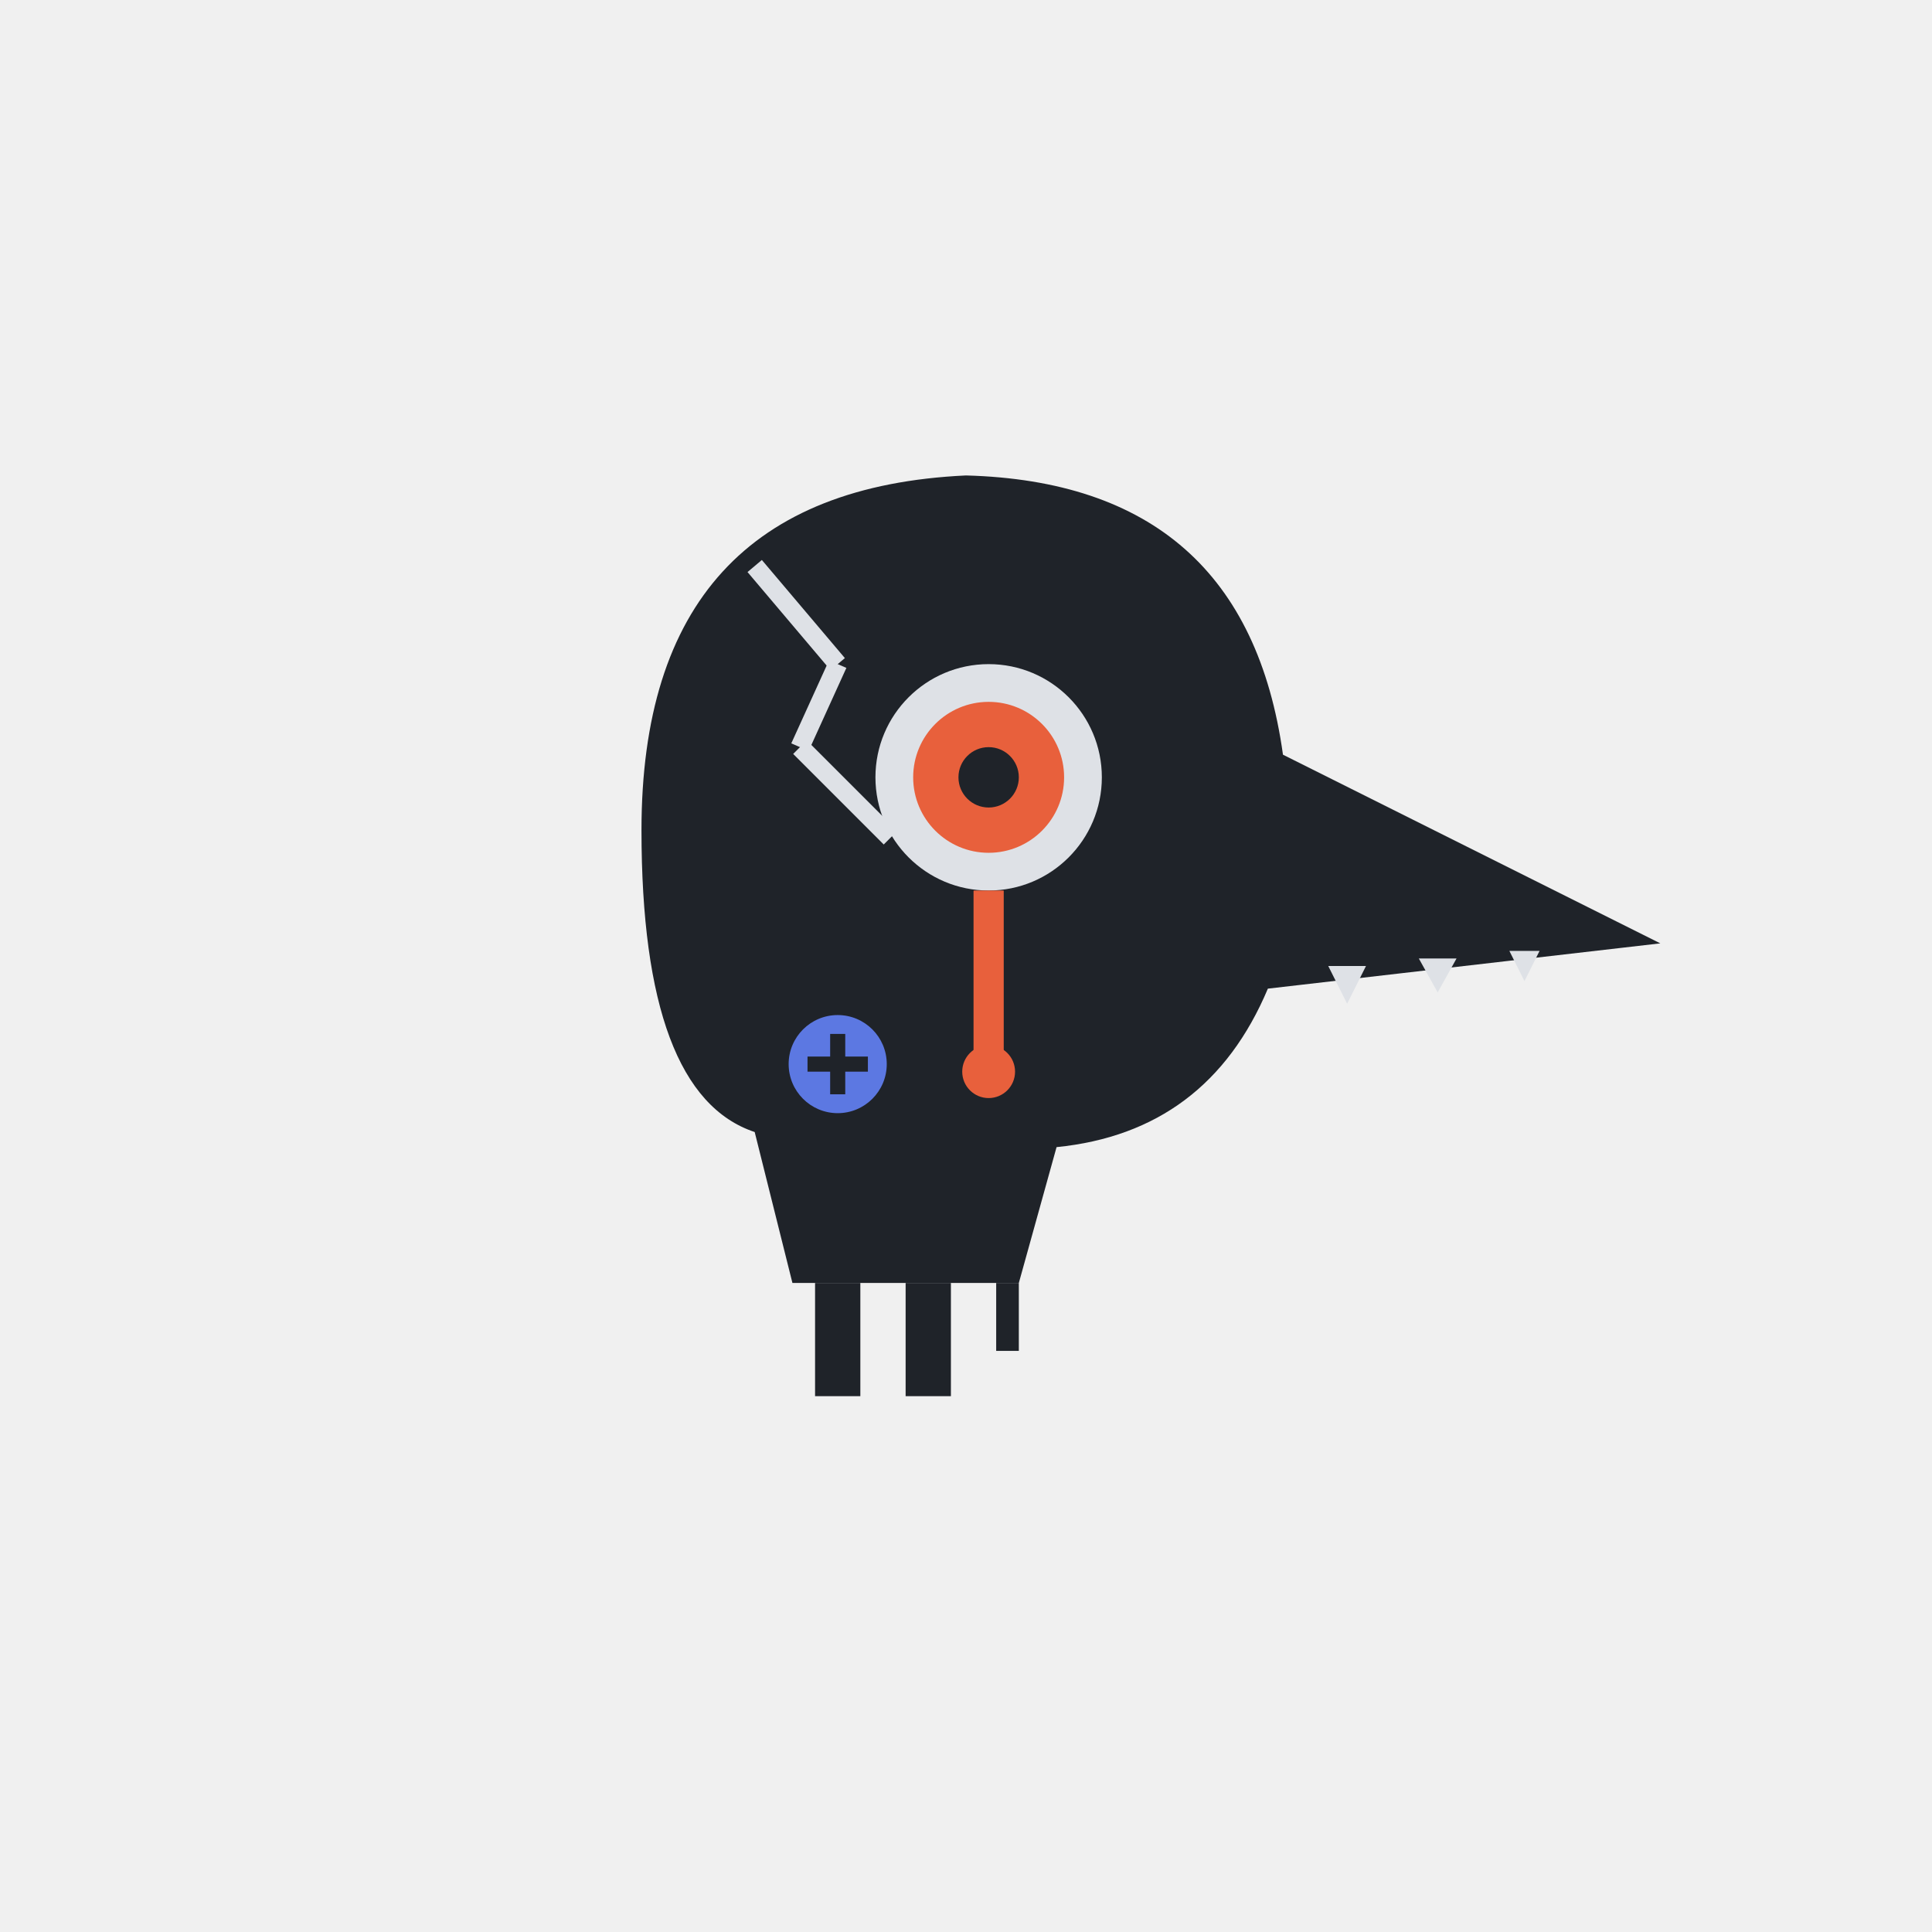
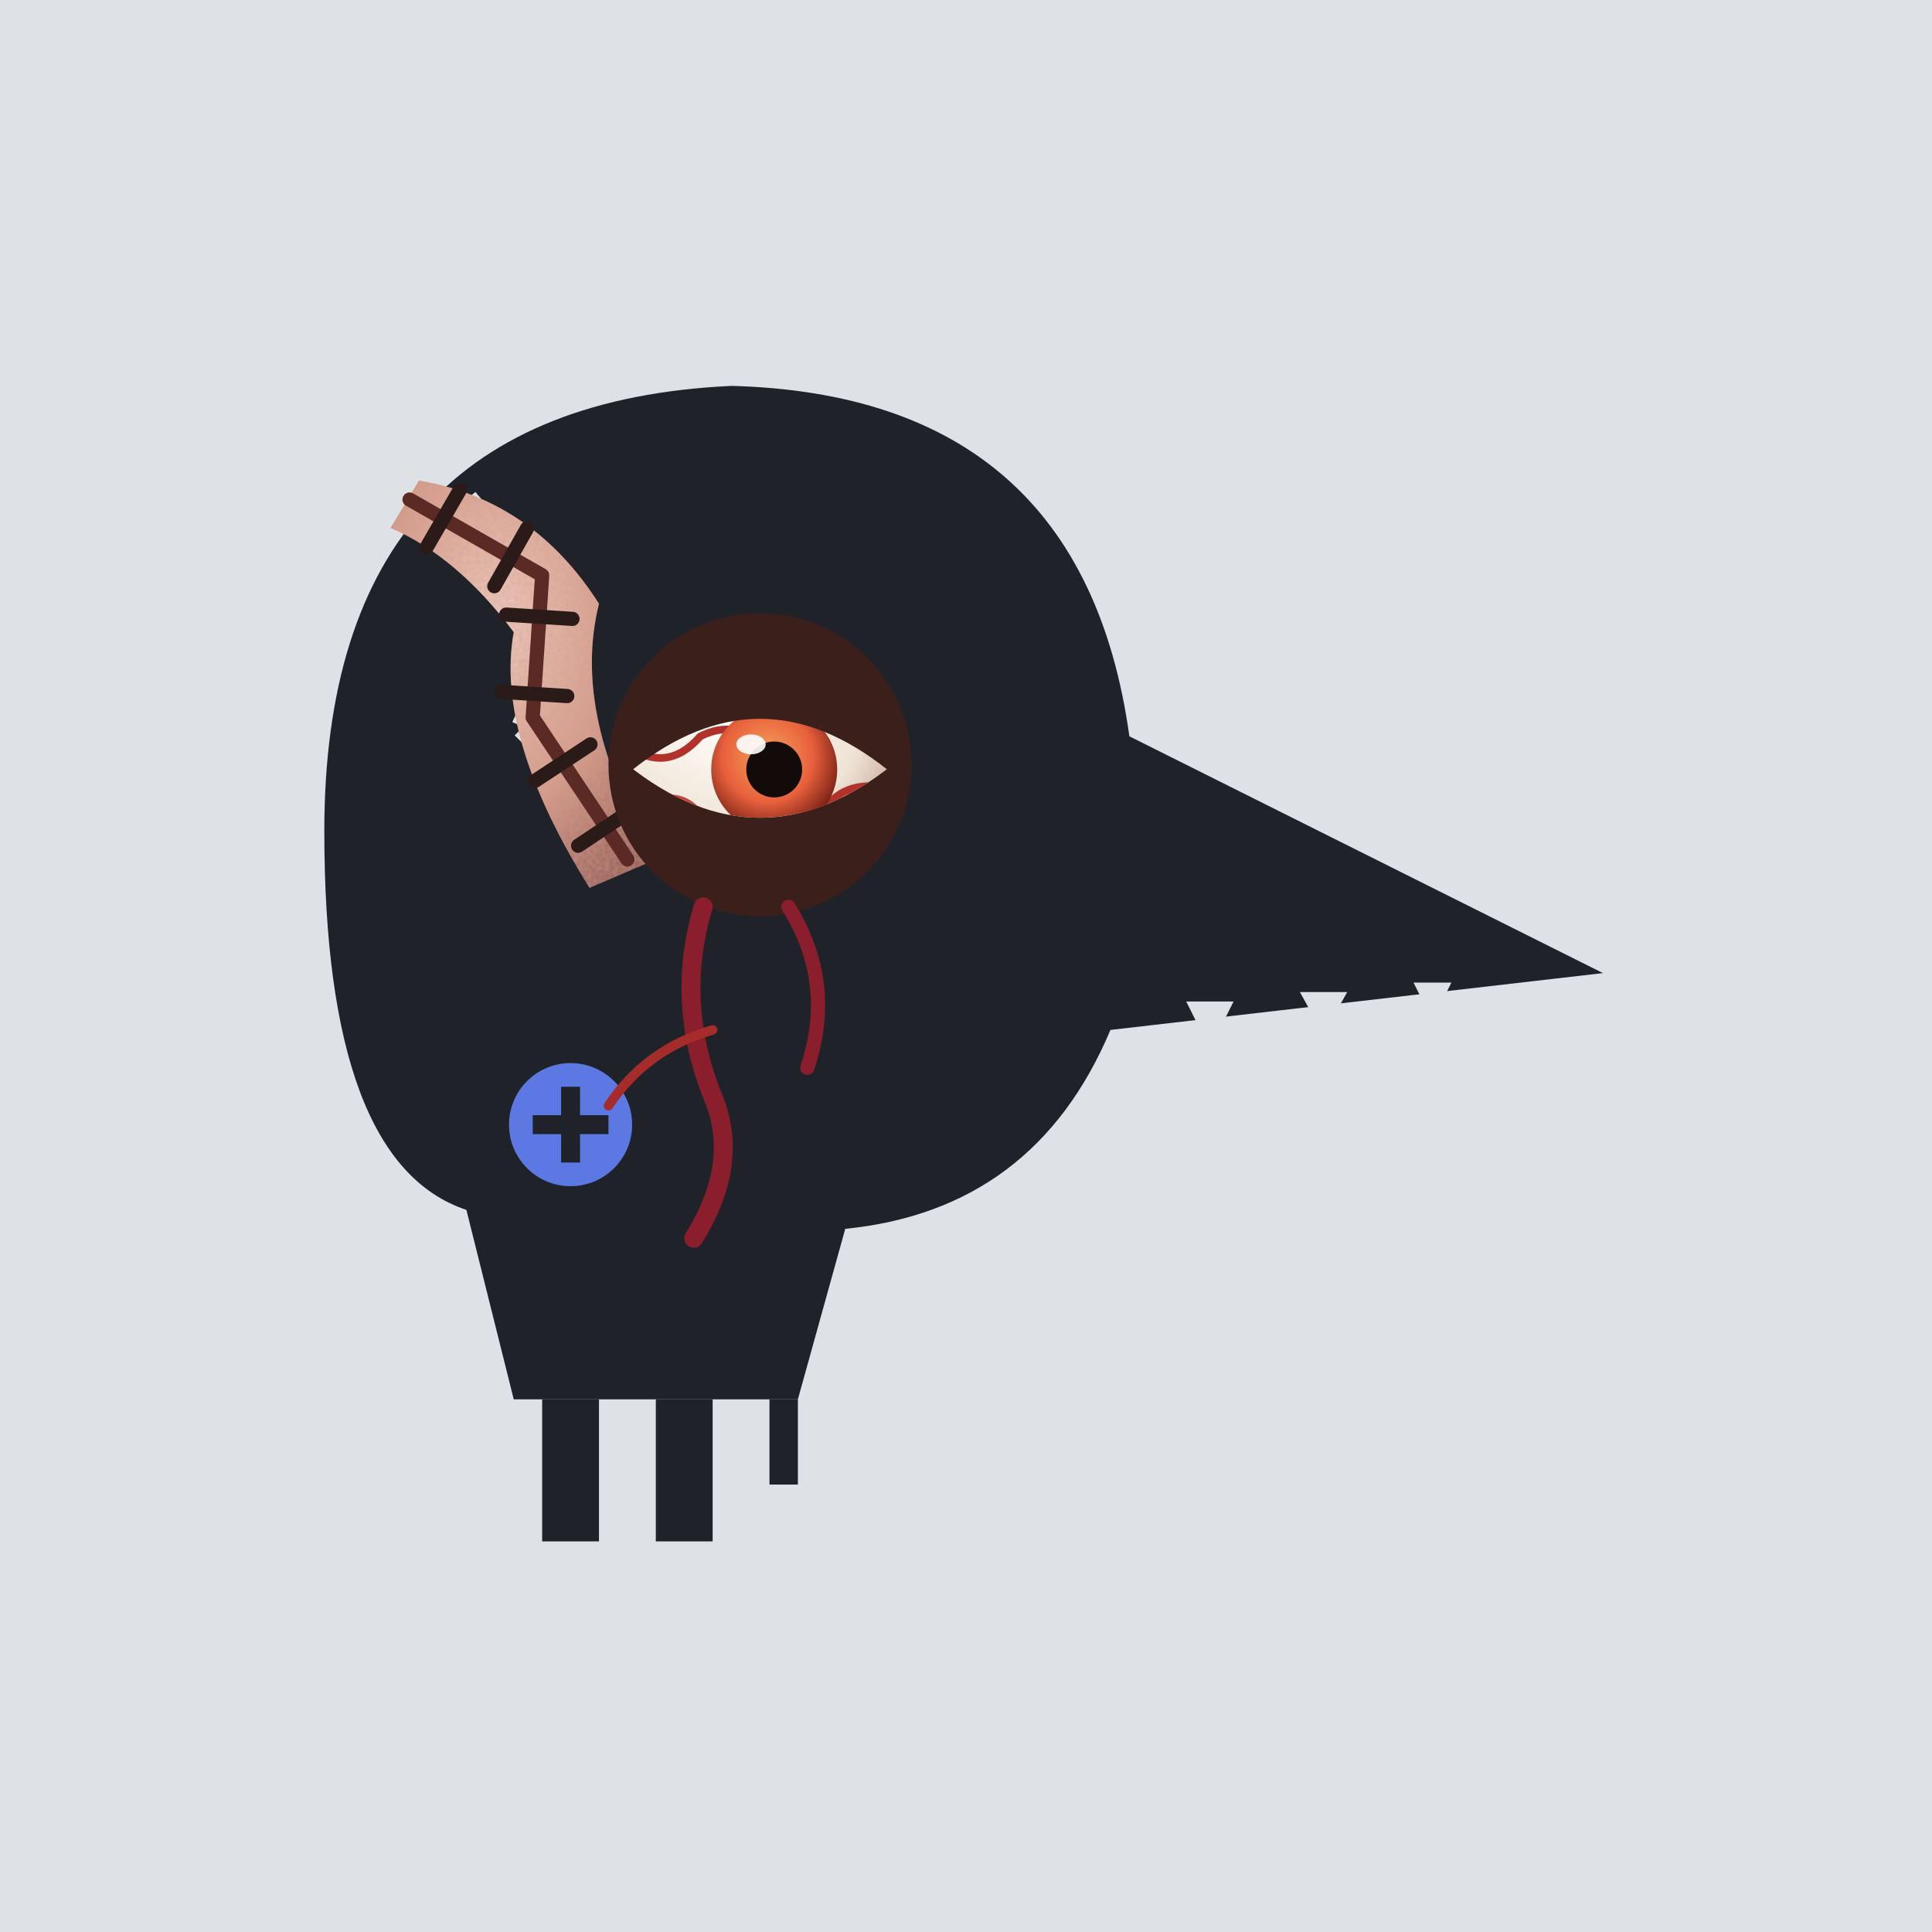
- <svg xmlns="http://www.w3.org/2000/svg" viewBox="0 0 512 512">
-   <path d="M170 220 Q170 130 256 126 Q330 128 340 200 L440 250 L336 262 Q320 300 280 304 L270 340 h-60 l-10 -40 Q170 290 170 220z" fill="#1F2329" />
-   <polygon points="198.1,151.6 220.1,177.6 223.9,174.4 201.9,148.4" fill="#DEE1E6" />
-   <polygon points="219.7,175.0 209.7,197.0 214.3,199.0 224.3,177.0" fill="#DEE1E6" />
-   <polygon points="210.2,199.8 234.2,223.8 237.8,220.2 213.8,196.2" fill="#DEE1E6" />
-   <circle cx="262.0" cy="206.0" r="30" fill="#DEE1E6" />
-   <circle cx="262.0" cy="206.0" r="20" fill="#E8603C" />
-   <circle cx="262.0" cy="206.0" r="8" fill="#1F2329" />
-   <rect x="258" y="236" width="8" height="46" fill="#E8603C" />
-   <circle cx="262.0" cy="284.0" r="7" fill="#E8603C" />
-   <circle cx="222.0" cy="282.0" r="13" fill="#5C78E2" />
-   <rect x="214" y="280" width="16" height="4" fill="#1F2329" />
-   <rect x="220" y="274" width="4" height="16" fill="#1F2329" />
-   <polygon points="352.0,256.0 362.0,256.0 357.0,266.0" fill="#DEE1E6" />
-   <polygon points="376.0,254.0 386.0,254.0 381.0,263.0" fill="#DEE1E6" />
-   <polygon points="400.0,252.0 408.0,252.0 404.0,260.0" fill="#DEE1E6" />
-   <rect x="216" y="340" width="12" height="30" fill="#1F2329" />
-   <rect x="240" y="340" width="12" height="30" fill="#1F2329" />
-   <rect x="264" y="340" width="6" height="18" fill="#1F2329" />
+ <svg xmlns="http://www.w3.org/2000/svg" viewBox="0 0 512 512" width="512" height="512">
+   <defs>
+     <radialGradient id="sclera" cx="38%" cy="32%" r="70%">
+       <stop offset="0" stop-color="#FFFDF8" />
+       <stop offset=".7" stop-color="#EFE3D6" />
+       <stop offset="1" stop-color="#C9A99A" />
+     </radialGradient>
+     <radialGradient id="iris" cx="45%" cy="40%" r="60%">
+       <stop offset="0" stop-color="#F6A35B" />
+       <stop offset=".6" stop-color="#E8603C" />
+       <stop offset="1" stop-color="#7A2216" />
+     </radialGradient>
+     <radialGradient id="flesh" cx="40%" cy="35%" r="75%">
+       <stop offset="0" stop-color="#F3CDBE" />
+       <stop offset=".6" stop-color="#D99A88" />
+       <stop offset="1" stop-color="#9C5A50" />
+     </radialGradient>
+     <linearGradient id="fleshL" x1="0" y1="0" x2="1" y2="0">
+       <stop offset="0" stop-color="#B9786B" />
+       <stop offset=".45" stop-color="#EBC0AE" />
+       <stop offset="1" stop-color="#A9675B" />
+     </linearGradient>
+     <radialGradient id="heart" cx="40%" cy="35%" r="70%">
+       <stop offset="0" stop-color="#F08A7A" />
+       <stop offset=".55" stop-color="#C0392B" />
+       <stop offset="1" stop-color="#5E1414" />
+     </radialGradient>
+     <filter id="skin" x="0" y="0" width="1" height="1">
+       <feTurbulence type="fractalNoise" baseFrequency="1.1" numOctaves="2" seed="4" result="t" />
+       <feColorMatrix in="t" type="matrix" values="0 0 0 0 .55  0 0 0 0 .35  0 0 0 0 .3  0 0 0 .55 0" result="c" />
+       <feComposite in="c" in2="SourceGraphic" operator="in" result="m" />
+       <feMerge>
+         <feMergeNode in="SourceGraphic" />
+         <feMergeNode in="m" />
+       </feMerge>
+     </filter>
+     <filter id="glow" x="-50%" y="-50%" width="200%" height="200%">
+       <feGaussianBlur stdDeviation="6" />
+     </filter>
+   </defs>
+   <rect width="512" height="512" fill="#DEE1E6" />
+   <g transform="translate(256 256) scale(1.255) translate(-305.5 -248.5)">
+     <path d="M170 220 Q170 130 256 126 Q330 128 340 200 L440 250 L336 262 Q320 300 280 304 L270 340 h-60 l-10 -40 Q170 290 170 220z" fill="#1F2329" />
+     <polygon points="198.1,151.6 220.1,177.6 223.9,174.4 201.9,148.4" fill="#DEE1E6" />
+     <polygon points="219.7,175.0 209.7,197.0 214.3,199.0 224.3,177.0" fill="#DEE1E6" />
+     <polygon points="210.2,199.8 234.2,223.8 237.8,220.2 213.8,196.2" fill="#DEE1E6" />
+     <circle cx="222.0" cy="282.0" r="13" fill="#5C78E2" />
+     <rect x="214" y="280" width="16" height="4" fill="#1F2329" />
+     <rect x="220" y="274" width="4" height="16" fill="#1F2329" />
+     <polygon points="352.0,256.0 362.0,256.0 357.0,266.0" fill="#DEE1E6" />
+     <polygon points="376.0,254.0 386.0,254.0 381.0,263.0" fill="#DEE1E6" />
+     <polygon points="400.0,252.0 408.0,252.0 404.0,260.0" fill="#DEE1E6" />
+     <rect x="216" y="340" width="12" height="30" fill="#1F2329" />
+     <rect x="240" y="340" width="12" height="30" fill="#1F2329" />
+     <rect x="264" y="340" width="6" height="18" fill="#1F2329" />
+     <path d="M190 146 Q214 150 228 172 Q222 196 240 226 L226 232 Q206 200 210 178 Q198 162 184 156z" fill="url(#flesh)" filter="url(#skin)" />
+     <path d="M188 150 L216 166 L214 196 L234 226" stroke="#5C2A24" stroke-width="3" fill="none" stroke-linecap="round" stroke-linejoin="round" />
+     <path d="M198.6 148.0 L191.6 160.1" stroke="#2A1A18" stroke-width="3" fill="none" stroke-linecap="round" stroke-linejoin="round" />
+     <path d="M212.8 156.1 L205.9 168.3" stroke="#2A1A18" stroke-width="3" fill="none" stroke-linecap="round" stroke-linejoin="round" />
+     <path d="M222.4 175.2 L208.4 174.3" stroke="#2A1A18" stroke-width="3" fill="none" stroke-linecap="round" stroke-linejoin="round" />
+     <path d="M221.3 191.5 L207.3 190.6" stroke="#2A1A18" stroke-width="3" fill="none" stroke-linecap="round" stroke-linejoin="round" />
+     <path d="M226.2 201.7 L214.5 209.4" stroke="#2A1A18" stroke-width="3" fill="none" stroke-linecap="round" stroke-linejoin="round" />
+     <path d="M235.3 215.3 L223.6 223.1" stroke="#2A1A18" stroke-width="3" fill="none" stroke-linecap="round" stroke-linejoin="round" />
+     <circle cx="262" cy="206" r="32" fill="#3A1F1A" />
+     <clipPath id="eye262206">
+       <path d="M234 206 Q262 183.6 290 206 Q262 228.4 234 206z" />
+     </clipPath>
+     <g clip-path="url(#eye262206)">
+       <rect x="234" y="183.6" width="56" height="44.8" fill="url(#sclera)" />
+       <path d="M234 202 q8.4 6 15.4 -2 q8 -4 14 3" stroke="#B0322A" stroke-width="1.6" fill="none" stroke-linecap="round" stroke-linejoin="round" />
+       <path d="M290 211 q-9.8 -2 -14.0 4 q-6 2 -10 -3" stroke="#B0322A" stroke-width="1.6" fill="none" stroke-linecap="round" stroke-linejoin="round" />
+       <path d="M238 214 q7.0 -3 11.2 2" stroke="#C2453A" stroke-width="1.2" fill="none" stroke-linecap="round" stroke-linejoin="round" />
+       <circle cx="265" cy="207" r="13.3" fill="url(#iris)" />
+       <circle cx="265" cy="207" r="5.9" fill="#120B0A" />
+       <ellipse cx="260.1" cy="201.7" rx="3.1" ry="2.1" fill="#FFFFFF" opacity=".9" />
+     </g>
+     <path d="M234 206 Q262 183.6 290 206" stroke="#3A1F1A" stroke-width="3" fill="none" stroke-linecap="round" stroke-linejoin="round" />
+     <path d="M250 236 q-6 20 2 40 q6 14 -4 30" stroke="#8B1E2D" stroke-width="4" fill="none" stroke-linecap="round" stroke-linejoin="round" />
+     <path d="M268 236 q10 16 4 34" stroke="#8B1E2D" stroke-width="3" fill="none" stroke-linecap="round" stroke-linejoin="round" />
+     <path d="M252 262 q-14 4 -22 16" stroke="#A62B2B" stroke-width="2" fill="none" stroke-linecap="round" stroke-linejoin="round" />
+   </g>
</svg>
